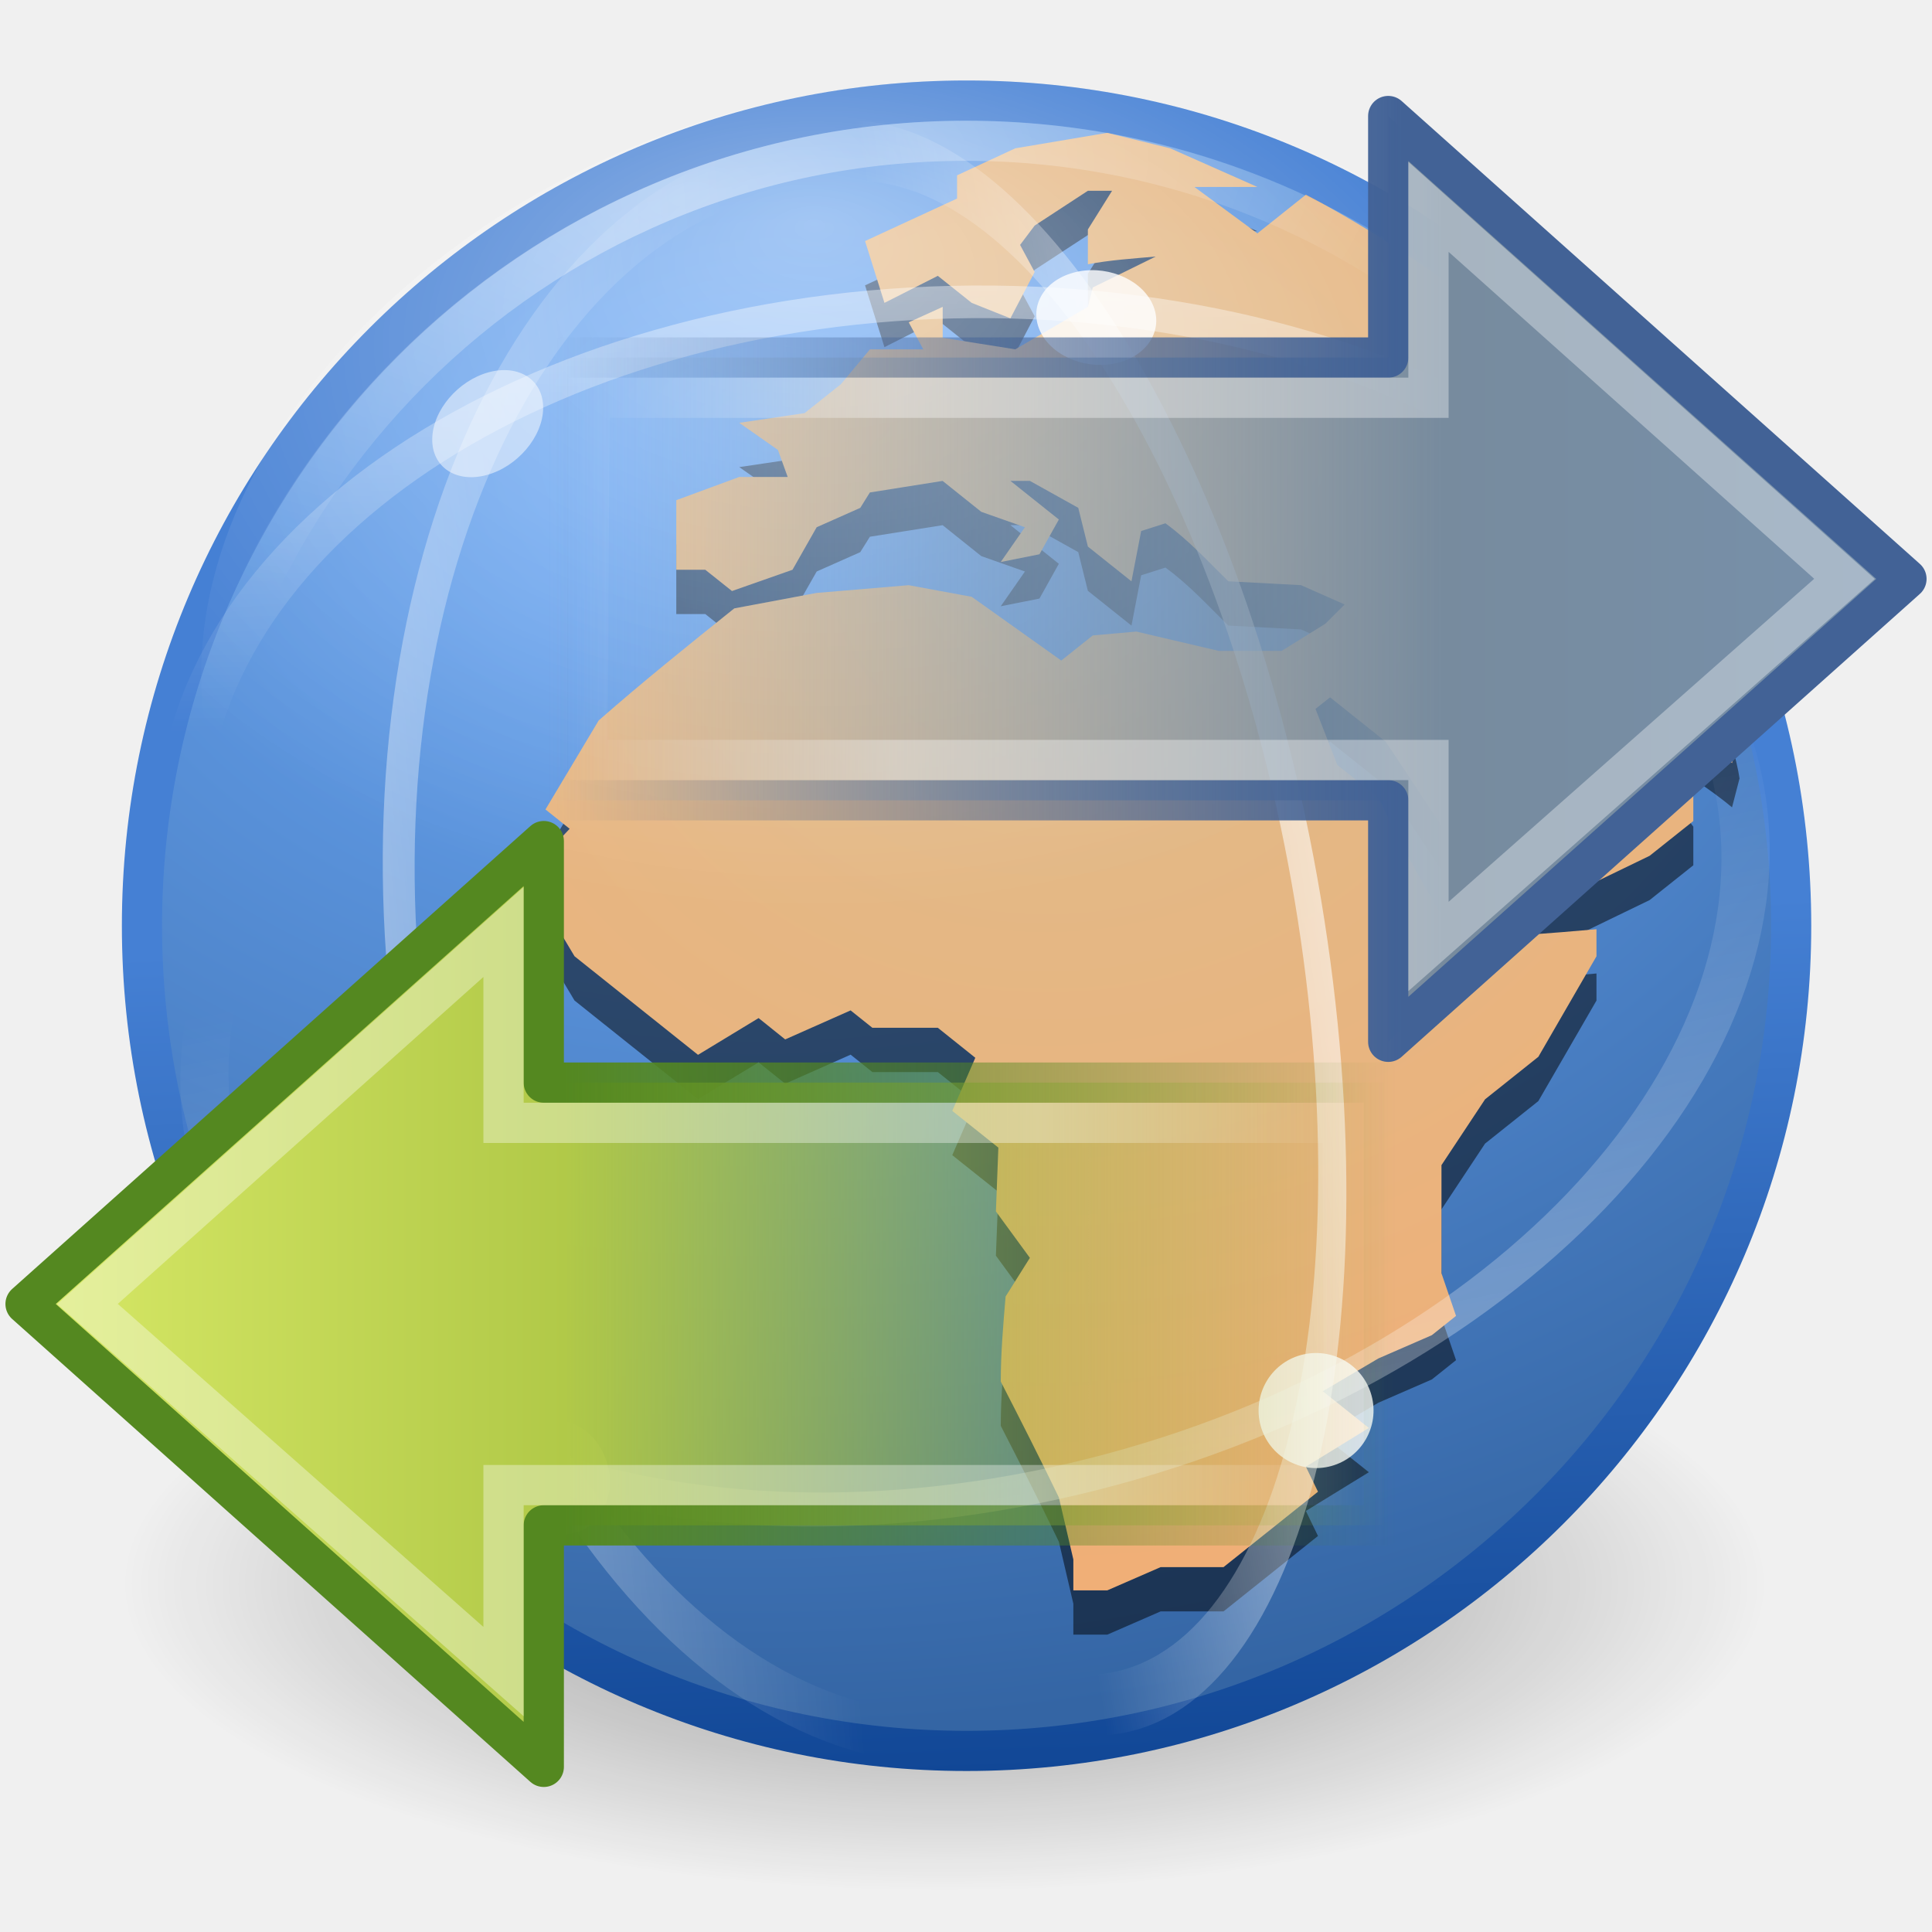
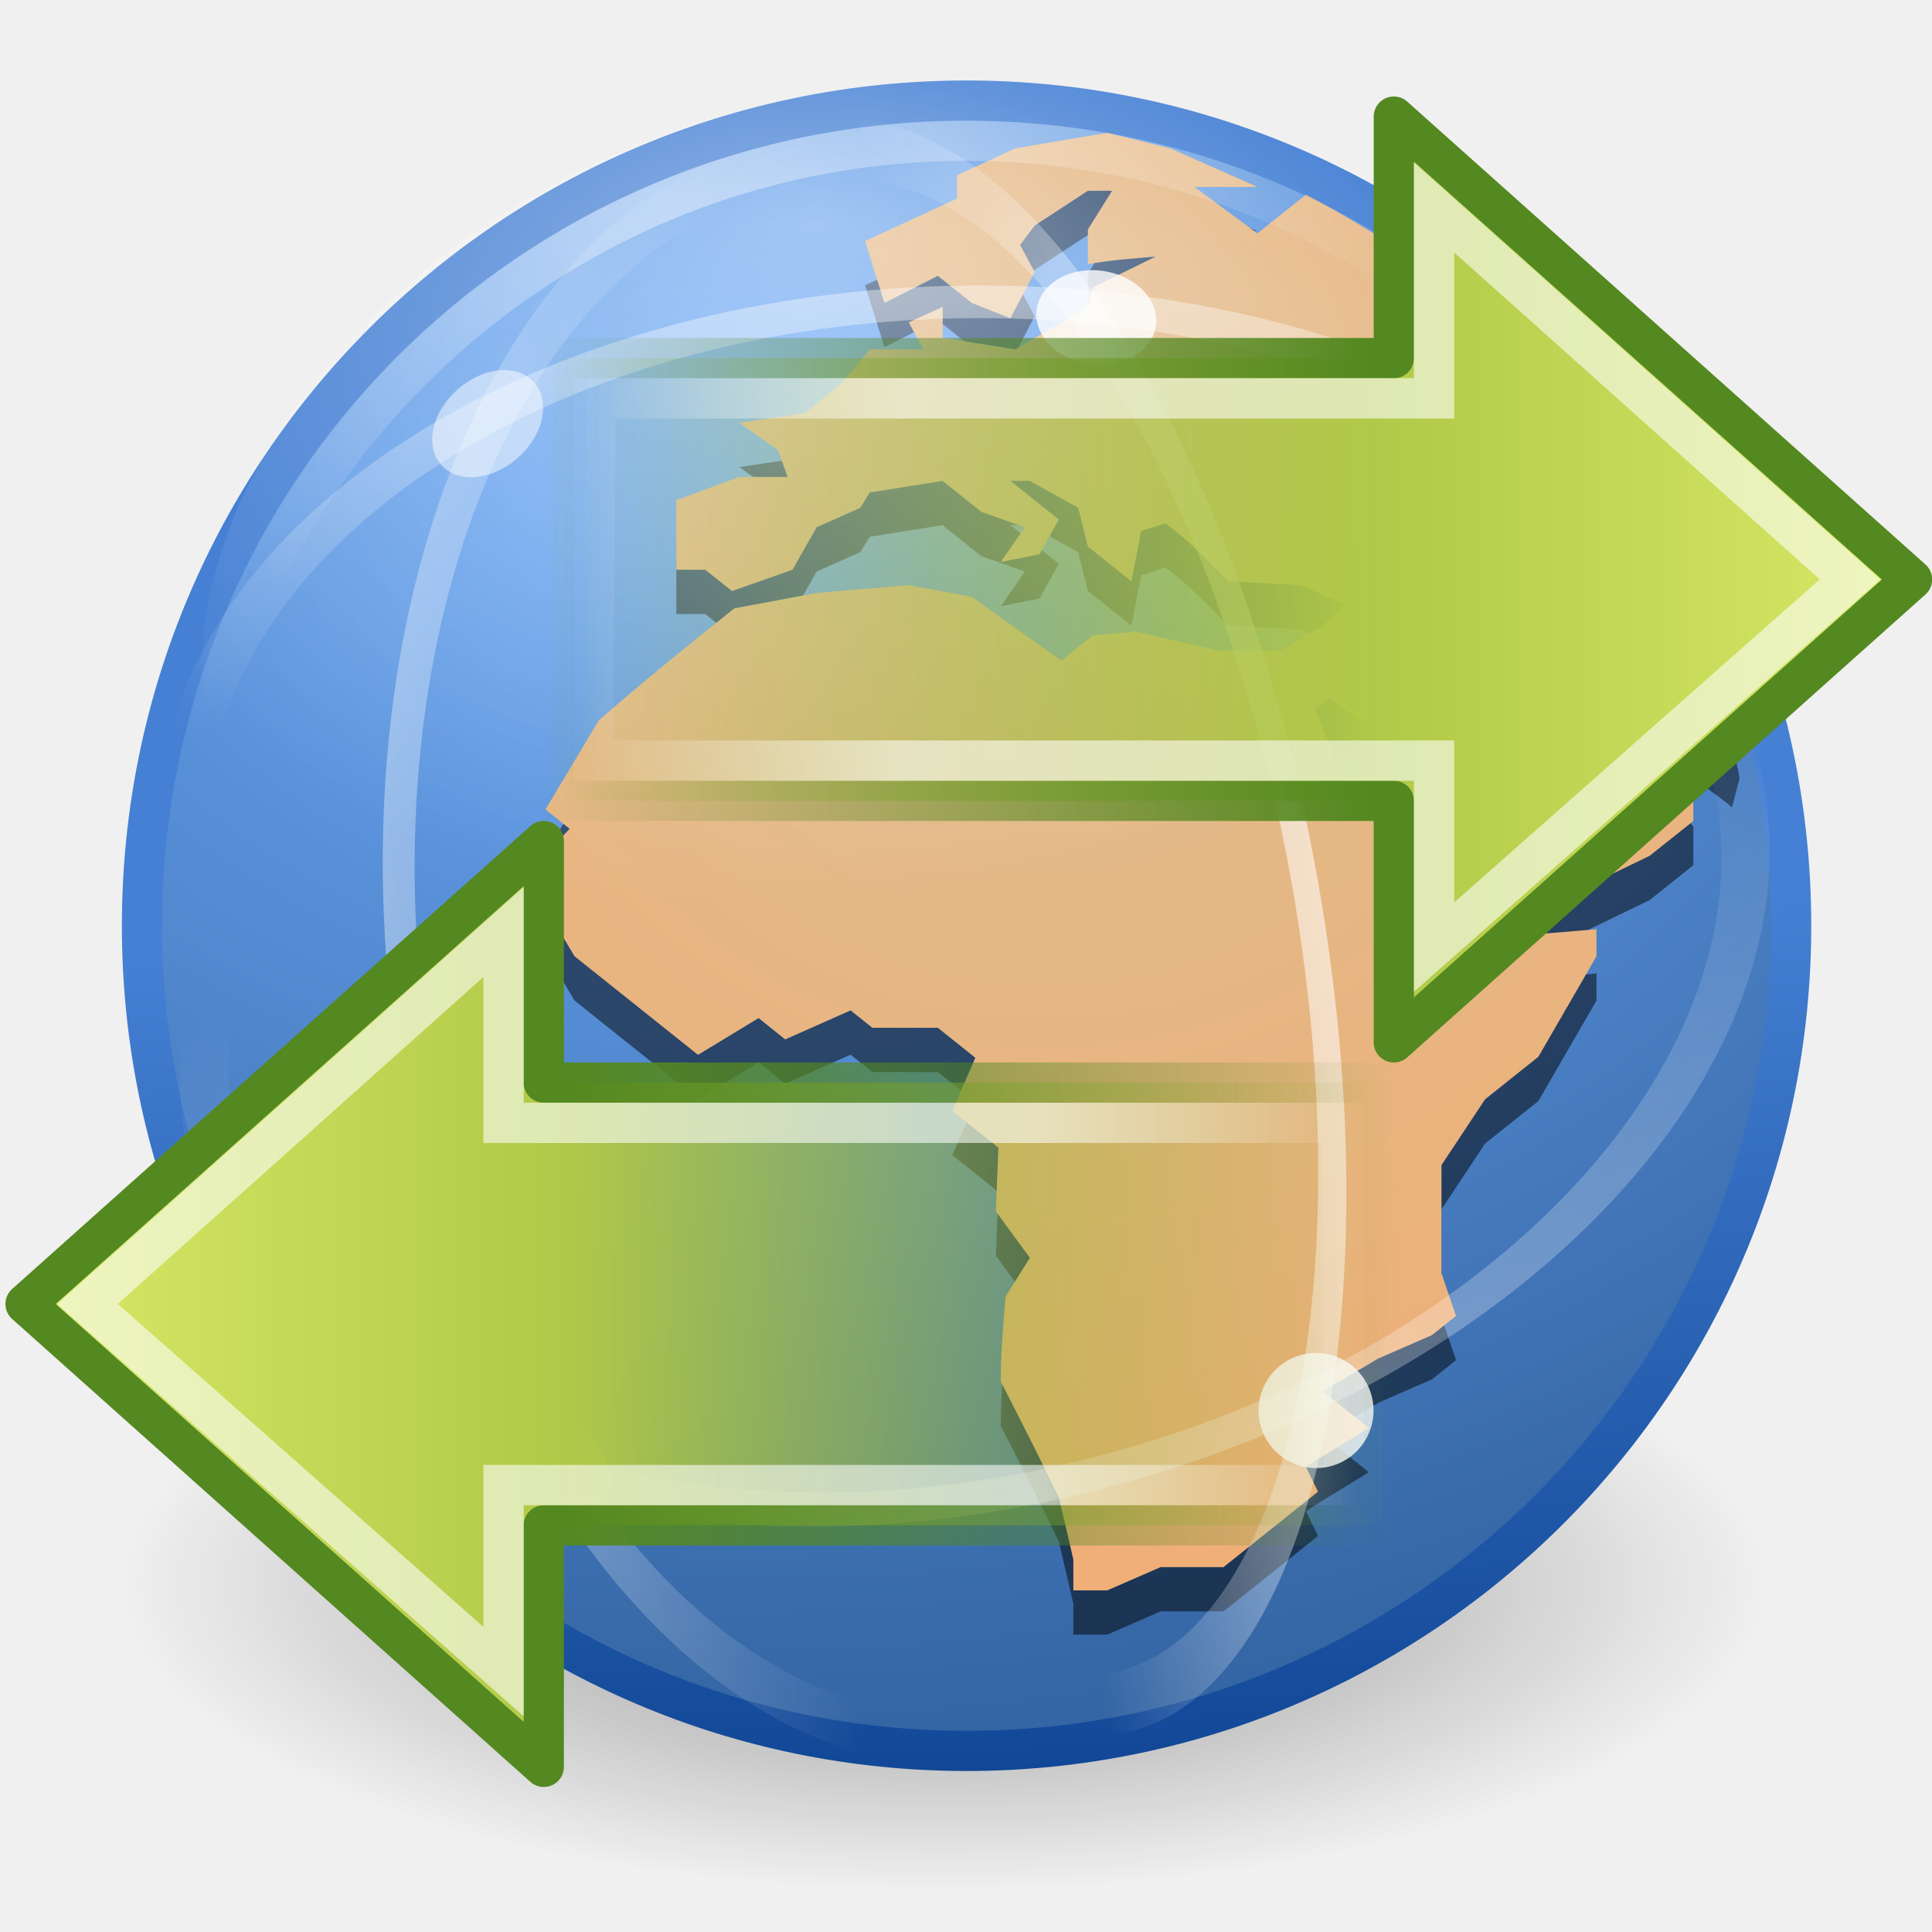
<svg xmlns="http://www.w3.org/2000/svg" xmlns:xlink="http://www.w3.org/1999/xlink" version="1.0" width="48" height="48" id="svg2">
  <defs id="defs4">
    <linearGradient id="linearGradient6326">
      <stop id="stop6328" style="stop-color:#debc8c;stop-opacity:1" offset="0" />
      <stop id="stop6330" style="stop-color:#f4ac72;stop-opacity:1" offset="1" />
    </linearGradient>
    <linearGradient id="linearGradient3156">
      <stop id="stop3158" style="stop-color:#ffffff;stop-opacity:1" offset="0" />
      <stop id="stop3160" style="stop-color:#ffffff;stop-opacity:0" offset="1" />
    </linearGradient>
    <linearGradient id="linearGradient6493">
      <stop id="stop6495" style="stop-color:#4580d4;stop-opacity:1" offset="0" />
      <stop id="stop6497" style="stop-color:#114796;stop-opacity:1" offset="1" />
    </linearGradient>
    <linearGradient id="linearGradient4103">
      <stop id="stop4105" style="stop-color:#70adfb;stop-opacity:1" offset="0" />
      <stop id="stop4107" style="stop-color:#3465a4;stop-opacity:1" offset="1" />
    </linearGradient>
    <linearGradient id="linearGradient8838">
      <stop id="stop8840" style="stop-color:#000000;stop-opacity:1" offset="0" />
      <stop id="stop8842" style="stop-color:#000000;stop-opacity:0" offset="1" />
    </linearGradient>
    <radialGradient cx="62.625" cy="4.625" r="10.625" fx="62.625" fy="4.625" id="radialGradient5729" xlink:href="#linearGradient8838" gradientUnits="userSpaceOnUse" gradientTransform="matrix(1,0,0,0.341176,0,3.047059)" />
    <linearGradient x1="24.335" y1="61.853" x2="28.29" y2="20.664" id="linearGradient5745" xlink:href="#linearGradient3156" gradientUnits="userSpaceOnUse" />
    <linearGradient x1="27.889" y1="-0.815" x2="28.29" y2="20.664" id="linearGradient5747" xlink:href="#linearGradient3156" gradientUnits="userSpaceOnUse" />
    <linearGradient x1="28.221" y1="-2.31" x2="28.29" y2="20.664" id="linearGradient5749" xlink:href="#linearGradient3156" gradientUnits="userSpaceOnUse" />
    <linearGradient x1="30.502" y1="55.647" x2="29.725" y2="24.654" id="linearGradient5751" xlink:href="#linearGradient3156" gradientUnits="userSpaceOnUse" />
    <radialGradient cx="22.945" cy="11.223" r="14" fx="22.945" fy="4.761" id="radialGradient5537" xlink:href="#linearGradient3156" gradientUnits="userSpaceOnUse" gradientTransform="matrix(1.357104,0.01021839,-0.00631345,0.8384895,-10.87469,1.305795)" />
    <radialGradient cx="22.125" cy="10.875" r="20" fx="22.125" fy="10.875" id="radialGradient5540" xlink:href="#linearGradient3156" gradientUnits="userSpaceOnUse" gradientTransform="matrix(1.009993,-0.1119962,0.05668752,0.5112133,-5.837565,1.793472)" />
    <radialGradient cx="20.039" cy="12.61" r="22.464" fx="20.039" fy="12.61" id="radialGradient5551" xlink:href="#linearGradient4103" gradientUnits="userSpaceOnUse" gradientTransform="matrix(1.952467,-0.05018139,0.03650944,1.421483,-20.40833,-5.90891)" />
    <linearGradient x1="29.013" y1="29" x2="29.75" y2="50" id="linearGradient5553" xlink:href="#linearGradient6493" gradientUnits="userSpaceOnUse" gradientTransform="translate(-5.000002,-6)" />
    <radialGradient cx="26" cy="15.24" r="15.075" fx="26" fy="15.24" id="radialGradient6332" xlink:href="#linearGradient6326" gradientUnits="userSpaceOnUse" gradientTransform="matrix(2.255457,0,-2.1857407e-8,2.056446,-32.64188,-17.34123)" />
    <linearGradient id="linearGradient4222">
      <stop offset="0" style="stop-color:white;stop-opacity:1" id="stop4224" />
      <stop offset="1" style="stop-color:white;stop-opacity:0" id="stop4226" />
    </linearGradient>
    <linearGradient id="linearGradient3840">
      <stop offset="0" style="stop-color:#7790aa;stop-opacity:1;" id="stop3842" />
      <stop offset="0.318" style="stop-color:#778b9e;stop-opacity:1;" id="stop3844" />
      <stop offset="1" style="stop-color:#8babcb;stop-opacity:0;" id="stop3846" />
    </linearGradient>
    <linearGradient id="linearGradient5432">
      <stop offset="0" style="stop-color:#426296;stop-opacity:1;" id="stop5434" />
      <stop offset="1" style="stop-color:#426296;stop-opacity:0;" id="stop5436" />
    </linearGradient>
    <linearGradient id="linearGradient3793">
      <stop offset="0" style="stop-color:#8cab2a;stop-opacity:0" id="stop3795" />
      <stop offset="0.613" style="stop-color:#b1c948;stop-opacity:1" id="stop3797" />
      <stop offset="1" style="stop-color:#d7e866;stop-opacity:1" id="stop3799" />
    </linearGradient>
    <linearGradient id="linearGradient3480">
      <stop offset="0" style="stop-color:#548820;stop-opacity:1" id="stop3482" />
      <stop offset="1" style="stop-color:#548820;stop-opacity:0" id="stop3484" />
    </linearGradient>
    <linearGradient xlink:href="#linearGradient3793" id="linearGradient3768" gradientUnits="userSpaceOnUse" gradientTransform="matrix(0.5572773,0,0,-0.5517612,56.97092,39.38424)" x1="62.953" y1="23.891" x2="2.497" y2="23.891" />
    <linearGradient xlink:href="#linearGradient3480" id="linearGradient3770" gradientUnits="userSpaceOnUse" gradientTransform="matrix(0,1.095875,-1.106831,0,120.9962,-18.51836)" x1="40.808" y1="44.845" x2="40.808" y2="26.149" />
    <linearGradient xlink:href="#linearGradient4222" id="linearGradient3772" gradientUnits="userSpaceOnUse" gradientTransform="matrix(-0.6272101,0,0,-0.5877029,85.56005,41.90038)" x1="3.888" y1="26.023" x2="-8.798" y2="26.023" />
    <linearGradient xlink:href="#linearGradient3840" id="linearGradient3774" gradientUnits="userSpaceOnUse" gradientTransform="matrix(-0.5572773,0,0,-0.5517612,105.7409,21.3698)" x1="3.874" y1="28.281" x2="62.4" y2="28.281" />
    <linearGradient xlink:href="#linearGradient5432" id="linearGradient3776" gradientUnits="userSpaceOnUse" gradientTransform="matrix(0,1.095875,1.106831,0,41.71567,-36.5328)" x1="41.817" y1="45.61" x2="41.817" y2="26.598" />
    <linearGradient xlink:href="#linearGradient4222" id="linearGradient3778" gradientUnits="userSpaceOnUse" gradientTransform="matrix(0.6272101,0,0,-0.5877029,77.15182,23.88594)" x1="3.888" y1="26.023" x2="-8.798" y2="26.023" />
+     <linearGradient xlink:href="#linearGradient4222" id="linearGradient2882" gradientUnits="userSpaceOnUse" gradientTransform="matrix(0.6272101,0,0,-0.5877029,19.79589,29.58085)" x1="3.888" y1="26.023" x2="-8.798" y2="26.023" />
+     <linearGradient xlink:href="#linearGradient3840" id="linearGradient2885" gradientUnits="userSpaceOnUse" gradientTransform="matrix(-0.5572773,0,0,-0.5517612,48.38501,27.06472)" x1="3.874" y1="28.281" x2="62.4" y2="28.281" />
+     <linearGradient xlink:href="#linearGradient5432" id="linearGradient2887" gradientUnits="userSpaceOnUse" gradientTransform="matrix(0,1.095875,1.106831,0,-15.64026,-30.83789)" x1="41.817" y1="45.61" x2="41.817" y2="26.598" />
+     <linearGradient xlink:href="#linearGradient4222" id="linearGradient2890" gradientUnits="userSpaceOnUse" gradientTransform="matrix(-0.6272101,0,0,-0.5877029,28.20412,47.5953)" x1="3.888" y1="26.023" x2="-8.798" y2="26.023" />
+     <linearGradient xlink:href="#linearGradient3793" id="linearGradient2893" gradientUnits="userSpaceOnUse" gradientTransform="matrix(0.5572773,0,0,-0.5517612,-0.385008,45.07916)" x1="62.953" y1="23.891" x2="2.497" y2="23.891" />
+     <linearGradient xlink:href="#linearGradient3480" id="linearGradient2895" gradientUnits="userSpaceOnUse" gradientTransform="matrix(0,1.095875,-1.106831,0,63.64027,-12.82345)" x1="40.808" y1="44.845" x2="40.808" y2="26.149" />
+     <linearGradient xlink:href="#linearGradient3793" id="linearGradient2909" gradientUnits="userSpaceOnUse" gradientTransform="matrix(0.5572773,0,0,-0.5517612,-0.385008,45.07916)" x1="62.953" y1="23.891" x2="2.497" y2="23.891" />
+     <linearGradient xlink:href="#linearGradient3480" id="linearGradient2911" gradientUnits="userSpaceOnUse" gradientTransform="matrix(0,1.095875,-1.106831,0,63.64027,-12.82345)" x1="40.808" y1="44.845" x2="40.808" y2="26.149" />
+     <linearGradient xlink:href="#linearGradient4222" id="linearGradient2913" gradientUnits="userSpaceOnUse" gradientTransform="matrix(-0.6272101,0,0,-0.5877029,28.20412,47.5953)" x1="3.888" y1="26.023" x2="-8.798" y2="26.023" />
+     <linearGradient xlink:href="#linearGradient4222" id="linearGradient2916" gradientUnits="userSpaceOnUse" gradientTransform="matrix(0.6272101,0,0,-0.5877029,19.9354,29.5953)" x1="3.888" y1="26.023" x2="-8.798" y2="26.023" />
+     <linearGradient xlink:href="#linearGradient3793" id="linearGradient2919" gradientUnits="userSpaceOnUse" gradientTransform="matrix(-0.5572773,0,0,-0.5517612,48.52452,27.07916)" x1="62.953" y1="23.891" x2="2.497" y2="23.891" />
+     <linearGradient xlink:href="#linearGradient3480" id="linearGradient2921" gradientUnits="userSpaceOnUse" gradientTransform="matrix(0,1.095875,1.106831,0,-15.50076,-30.82345)" x1="40.808" y1="44.845" x2="40.808" y2="26.149" />
+     <linearGradient xlink:href="#linearGradient3793" id="linearGradient2925" gradientUnits="userSpaceOnUse" gradientTransform="matrix(0.5572773,0,0,-0.5517612,-0.385008,45.07916)" x1="62.953" y1="23.891" x2="2.497" y2="23.891" />
+     <linearGradient xlink:href="#linearGradient3480" id="linearGradient2927" gradientUnits="userSpaceOnUse" gradientTransform="matrix(0,1.095875,-1.106831,0,63.64027,-12.82345)" x1="40.808" y1="44.845" x2="40.808" y2="26.149" />
+     <linearGradient xlink:href="#linearGradient4222" id="linearGradient2929" gradientUnits="userSpaceOnUse" gradientTransform="matrix(-0.6272101,0,0,-0.5877029,28.20412,47.5953)" x1="3.888" y1="26.023" x2="-8.798" y2="26.023" />
+     <linearGradient xlink:href="#linearGradient4222" id="linearGradient2932" gradientUnits="userSpaceOnUse" gradientTransform="matrix(-0.6272101,0,0,-0.5877029,28.20412,47.5953)" x1="3.888" y1="26.023" x2="-8.798" y2="26.023" />
+     <linearGradient xlink:href="#linearGradient3793" id="linearGradient2935" gradientUnits="userSpaceOnUse" gradientTransform="matrix(0.5572773,0,0,-0.5517612,-0.385008,45.07916)" x1="62.953" y1="23.891" x2="2.497" y2="23.891" />
+     <linearGradient xlink:href="#linearGradient3480" id="linearGradient2937" gradientUnits="userSpaceOnUse" gradientTransform="matrix(0,1.095875,-1.106831,0,63.64027,-12.82345)" x1="40.808" y1="44.845" x2="40.808" y2="26.149" />
  </defs>
  <g id="layer1">
    <g id="g6334">
      <path d="m 73.25,4.625 c 0,2.002 -4.757,3.625 -10.625,3.625 C 56.757,8.25 52,6.627 52,4.625 52,2.623 56.757,1 62.625,1 c 5.868,0 10.625,1.623 10.625,3.625 l 0,0 z" transform="matrix(1.926221,0,0,2.108828,-97.16351,29.60217)" id="path8836" style="opacity:0.4;fill:url(#radialGradient5729);fill-opacity:1;fill-rule:evenodd;stroke:none;stroke-width:0.496;marker:none;visibility:visible;display:inline;overflow:visible" />
      <path d="m 44.501,23 c 0,11.317 -9.178,20.501 -20.487,20.501 -11.309,0 -20.487,-9.184 -20.487,-20.501 0,-11.317 9.178,-20.501 20.487,-20.501 11.309,0 20.487,9.184 20.487,20.501 z" id="path1307" style="fill:url(#radialGradient5551);fill-opacity:1;stroke:url(#linearGradient5553);stroke-width:0.998;stroke-linecap:round;stroke-linejoin:round;stroke-miterlimit:4;stroke-opacity:1;stroke-dasharray:none;stroke-dashoffset:0" />
      <path d="M 43.219,19.337 43.032,20.058 C 42.479,19.598 41.859,19.212 41.228,18.808 l -1.384,0.144 -1.264,-1.008 0,1.247 1.083,0.578 0.721,0.576 0.963,-0.768 c 0.243,0.32 0.482,0.641 0.723,0.961 l 0,0.96 -1.085,0.864 -1.985,0.961 -1.503,1.058 -0.963,-0.771 0.482,-0.864 -0.962,-0.768 -1.625,-2.449 -1.384,-1.104 -0.362,0.287 0.543,1.393 1.022,0.816 c 0.584,1.188 1.161,2.323 1.927,3.459 1.188,0 2.308,-0.089 3.489,-0.194 l 0,0.673 -1.444,2.497 -1.324,1.056 -1.083,1.635 c 0,0.896 0,1.792 0,2.688 l 0.362,1.058 -0.601,0.479 -1.326,0.577 -1.384,0.816 1.145,0.912 -1.565,0.962 0.301,0.622 -2.347,1.874 -1.563,0 -1.324,0.577 -0.844,0 0,-0.768 -0.359,-1.539 c -0.466,-0.965 -0.951,-1.922 -1.444,-2.88 0,-0.707 0.06,-1.407 0.12,-2.114 l 0.603,-0.96 -0.844,-1.154 0.061,-1.585 -1.145,-0.912 0.572,-1.32 -0.931,-0.745 -1.626,0 -0.541,-0.432 -1.625,0.721 -0.661,-0.53 -1.505,0.913 c -1.022,-0.817 -2.045,-1.633 -3.068,-2.449 L 13.07,22.842 l 1.083,-1.151 -0.601,-0.48 1.322,-2.211 c 1.086,-0.953 2.221,-1.867 3.369,-2.785 l 2.047,-0.384 2.286,-0.192 1.565,0.288 2.226,1.584 0.783,-0.624 1.081,-0.096 2.047,0.48 1.565,0 1.083,-0.673 0.482,-0.48 -1.085,-0.48 -1.806,-0.096 c -0.501,-0.49 -0.967,-1.006 -1.562,-1.441 l -0.603,0.192 -0.241,1.25 -1.083,-0.864 -0.239,-0.962 -1.203,-0.67 -0.483,0 1.204,0.96 -0.482,0.864 -0.962,0.192 0.601,-0.864 -1.085,-0.383 -0.96,-0.768 -1.807,0.287 -0.239,0.383 -1.083,0.481 -0.601,1.057 -1.503,0.528 -0.663,-0.528 -0.721,0 0,-1.729 1.565,-0.577 1.203,0 -0.243,-0.672 -0.96,-0.673 1.623,-0.241 0.902,-0.719 0.721,-0.865 1.326,0 -0.362,-0.672 0.844,-0.384 0,0.768 1.804,0.287 1.804,-1.056 0.121,-0.481 1.563,-0.768 c -0.566,0.05 -1.132,0.086 -1.685,0.192 l 0,-0.865 0.601,-0.961 -0.601,0 -1.322,0.864 -0.362,0.481 0.362,0.673 -0.603,1.151 -0.962,-0.384 -0.841,-0.672 -1.326,0.672 -0.482,-1.536 2.286,-1.056 0,-0.577 L 25.224,4.785 27.509,4.4 l 1.565,0.385 2.166,0.96 -1.565,0 1.565,1.153 1.203,-0.96 c 0,0 4.786,2.403 7.258,5.727 2.405,3.234 3.412,6.909 3.517,7.673 z" id="path4023" style="opacity:0.5;fill:#000000;fill-opacity:1;fill-rule:nonzero;stroke:none" />
      <path d="M 43.219,18.237 43.032,18.958 C 42.479,18.498 41.859,18.112 41.228,17.708 l -1.384,0.144 -1.264,-1.008 0,1.247 1.083,0.578 0.721,0.576 0.963,-0.768 c 0.243,0.32 0.482,0.641 0.723,0.961 l 0,0.96 -1.085,0.864 -1.985,0.961 -1.503,1.058 -0.963,-0.771 0.482,-0.864 -0.962,-0.768 -1.625,-2.449 -1.384,-1.104 -0.362,0.287 0.543,1.393 1.022,0.816 c 0.584,1.188 1.161,2.323 1.927,3.459 1.188,0 2.308,-0.089 3.489,-0.194 l 0,0.673 -1.444,2.497 -1.324,1.056 -1.083,1.635 c 0,0.896 0,1.792 0,2.688 l 0.362,1.058 -0.601,0.479 -1.326,0.577 -1.384,0.816 1.145,0.912 -1.565,0.962 0.301,0.622 -2.347,1.874 -1.563,0 -1.324,0.577 -0.844,0 0,-0.768 -0.359,-1.539 c -0.466,-0.965 -0.951,-1.922 -1.444,-2.88 0,-0.707 0.06,-1.407 0.12,-2.114 l 0.603,-0.96 -0.844,-1.154 0.061,-1.585 -1.145,-0.912 0.572,-1.32 -0.931,-0.745 -1.626,0 -0.541,-0.432 -1.625,0.721 -0.661,-0.53 -1.505,0.913 c -1.022,-0.817 -2.045,-1.633 -3.068,-2.449 L 13.07,21.742 l 1.083,-1.151 -0.601,-0.48 1.322,-2.211 c 1.086,-0.953 2.221,-1.867 3.369,-2.785 l 2.047,-0.384 2.286,-0.192 1.565,0.288 2.226,1.584 0.783,-0.624 1.081,-0.096 2.047,0.48 1.565,0 1.083,-0.673 0.482,-0.48 -1.085,-0.48 -1.806,-0.096 c -0.501,-0.49 -0.967,-1.006 -1.562,-1.441 l -0.603,0.192 -0.241,1.25 -1.083,-0.864 -0.239,-0.962 -1.203,-0.67 -0.483,0 1.204,0.96 -0.482,0.864 -0.962,0.192 0.601,-0.864 -1.085,-0.383 -0.96,-0.768 -1.807,0.287 -0.239,0.383 -1.083,0.481 -0.601,1.057 -1.503,0.528 -0.663,-0.528 -0.721,0 0,-1.729 1.565,-0.577 1.203,0 -0.243,-0.672 -0.96,-0.673 1.623,-0.241 0.902,-0.719 0.721,-0.865 1.326,0 -0.362,-0.672 0.844,-0.384 0,0.768 1.804,0.287 1.804,-1.056 0.121,-0.481 1.563,-0.768 c -0.566,0.05 -1.132,0.086 -1.685,0.192 l 0,-0.865 0.601,-0.961 -0.601,0 -1.322,0.864 -0.362,0.481 0.362,0.673 -0.603,1.151 -0.962,-0.384 -0.841,-0.672 -1.326,0.672 -0.482,-1.536 2.286,-1.056 0,-0.577 L 25.224,3.685 27.509,3.3 l 1.565,0.385 2.166,0.96 -1.565,0 1.565,1.153 1.203,-0.96 c 0,0 4.786,2.403 7.258,5.727 2.405,3.234 3.412,6.909 3.517,7.673 z" id="path6628" style="fill:url(#radialGradient6332);fill-opacity:1;fill-rule:nonzero;stroke:none" />
      <path d="m 43.502,23 c 0,10.765 -8.737,19.502 -19.502,19.502 C 13.235,42.502 4.498,33.765 4.498,23 c 0,-10.765 8.737,-19.502 19.502,-19.502 10.765,0 19.502,8.737 19.502,19.502 z" id="path3164" style="opacity:0.4;fill:none;stroke:url(#radialGradient5540);stroke-width:0.996;stroke-linecap:round;stroke-linejoin:round;stroke-miterlimit:4;stroke-opacity:1;stroke-dasharray:none;stroke-dashoffset:0" />
      <path d="m 43,16.747 c 0,7.114 -8.512,11.029 -19,11.029 -10.488,0 -19,-3.915 -19,-11.029 C 5,9.633 13.512,2 24,2 34.488,2 43,9.633 43,16.747 z" id="path3154" style="opacity:0.4;fill:url(#radialGradient5537);fill-opacity:1;stroke:none" />
      <path d="m 46,24.25 c 0,9.665 -7.835,17.5 -17.5,17.5 -9.665,0 -17.5,-7.835 -17.5,-17.5 0,-9.665 7.835,-17.5 17.5,-17.5 9.665,0 17.5,7.835 17.5,17.5 l 0,0 z" transform="matrix(1.076193,-0.2912862,0.1952728,0.7143165,-11.18274,14.97948)" id="path2218" style="opacity:0.6;fill:none;stroke:url(#linearGradient5745);stroke-width:1.095;stroke-linecap:round;stroke-linejoin:miter;stroke-miterlimit:4;stroke-opacity:1;stroke-dasharray:none;stroke-dashoffset:0" />
      <path d="m 46,24.25 c 0,9.665 -7.835,17.5 -17.5,17.5 -9.665,0 -17.5,-7.835 -17.5,-17.5 0,-9.665 7.835,-17.5 17.5,-17.5 9.665,0 17.5,7.835 17.5,17.5 l 0,0 z" transform="matrix(1.124727,-0.00679075,0.00112312,0.7429216,-7.887384,2.677687)" id="path2230" style="opacity:0.6;fill:none;stroke:url(#linearGradient5747);stroke-width:1.09;stroke-linecap:round;stroke-linejoin:miter;stroke-miterlimit:4;stroke-opacity:1;stroke-dasharray:none;stroke-dashoffset:0" />
      <path d="m 46,24.25 c 0,9.665 -7.835,17.5 -17.5,17.5 -9.665,0 -17.5,-7.835 -17.5,-17.5 0,-9.665 7.835,-17.5 17.5,-17.5 9.665,0 17.5,7.835 17.5,17.5 l 0,0 z" transform="matrix(-0.09940095,-1.119771,0.6946105,-0.03998764,8.174953,56.47502)" id="path2234" style="opacity:0.6;fill:none;stroke:url(#linearGradient5749);stroke-width:1.129;stroke-linecap:round;stroke-linejoin:miter;stroke-miterlimit:4;stroke-opacity:1;stroke-dasharray:none;stroke-dashoffset:0" />
      <path d="m 46,24.25 c 0,9.665 -7.835,17.5 -17.5,17.5 -9.665,0 -17.5,-7.835 -17.5,-17.5 0,-9.665 7.835,-17.5 17.5,-17.5 9.665,0 17.5,7.835 17.5,17.5 l 0,0 z" transform="matrix(-0.1600777,-1.103247,0.4856389,0.01692093,16.93547,54.0893)" id="path2240" style="fill:none;stroke:url(#linearGradient5751);stroke-width:1.367;stroke-linecap:round;stroke-linejoin:miter;stroke-miterlimit:4;stroke-opacity:1;stroke-dasharray:none;stroke-dashoffset:0" />
      <path d="m 31.375,37.875 c 0,0.966 -0.784,1.75 -1.75,1.75 -0.966,0 -1.75,-0.784 -1.75,-1.75 0,-0.966 0.784,-1.75 1.75,-1.75 0.966,0 1.75,0.784 1.75,1.75 l 0,0 z" transform="matrix(0.7873429,-0.2144143,0.2141677,0.7882494,1.260415,11.54174)" id="path2255" style="opacity:0.8;fill:#ffffff;fill-opacity:1;stroke:none" />
      <path d="m 31.375,37.875 c 0,0.966 -0.784,1.75 -1.75,1.75 -0.966,0 -1.75,-0.784 -1.75,-1.75 0,-0.966 0.784,-1.75 1.75,-1.75 0.966,0 1.75,0.784 1.75,1.75 l 0,0 z" transform="matrix(0.6748654,-0.1837837,0.2141677,0.7882494,-14.194,12.29353)" id="path2275" style="opacity:0.5;fill:#ffffff;fill-opacity:1;stroke:none" />
      <path d="m 31.375,37.875 c 0,0.966 -0.784,1.75 -1.75,1.75 -0.966,0 -1.75,-0.784 -1.75,-1.75 0,-0.966 0.784,-1.75 1.75,-1.75 0.966,0 1.75,0.784 1.75,1.75 l 0,0 z" transform="matrix(0.7873429,-0.2144143,0.324169,0.6373544,-8.366096,-9.898502)" id="path2283" style="opacity:0.8;fill:#ffffff;fill-opacity:1;stroke:none" />
      <path d="m 31.375,37.875 c 0,0.966 -0.784,1.75 -1.75,1.75 -0.966,0 -1.75,-0.784 -1.75,-1.75 0,-0.966 0.784,-1.75 1.75,-1.75 0.966,0 1.75,0.784 1.75,1.75 l 0,0 z" transform="matrix(0.7873429,-0.2144143,-0.01326253,0.7292459,-10.70597,-10.7428)" id="path2291" style="opacity:0.5;fill:#ffffff;fill-opacity:1;stroke:none" />
    </g>
  </g>
-   <g id="g3762" transform="translate(-57.35593,5.694915)">
-     <path style="fill:url(#linearGradient3768);fill-opacity:1;fill-rule:nonzero;stroke:url(#linearGradient3770);stroke-width:1;stroke-linecap:round;stroke-linejoin:round;stroke-miterlimit:4;stroke-opacity:1;stroke-dasharray:none;stroke-dashoffset:0;marker:none;visibility:visible;display:inline;overflow:visible" id="path4348" d="M 70.866,38.202 57.991,26.702 70.866,15.202 l 0,6 20.875,0 0,11 -20.875,0 0,6 z" />
-     <path style="opacity:0.354;fill:none;stroke:url(#linearGradient3772);stroke-width:1;stroke-linecap:butt;stroke-linejoin:miter;stroke-miterlimit:4;stroke-opacity:1;stroke-dasharray:none;stroke-dashoffset:0;marker:none;visibility:visible;display:inline;overflow:visible" id="path4360" d="m 69.866,35.835 -10.336,-9.133 10.336,-9.242 0,4.742 20.839,0 0.061,9 -20.9,0 0,4.633 z" />
-     <path style="fill:url(#linearGradient3774);fill-opacity:1;fill-rule:nonzero;stroke:url(#linearGradient3776);stroke-width:1;stroke-linecap:round;stroke-linejoin:round;stroke-miterlimit:4;stroke-opacity:1;stroke-dasharray:none;stroke-dashoffset:0;marker:none;visibility:visible;display:inline;overflow:visible" id="path3801" d="M 91.846,20.188 104.721,8.688 91.846,-2.812 l 0,6 -20.875,0 0,11 20.875,0 0,6 z" />
-     <path style="opacity:0.354;fill:none;stroke:url(#linearGradient3778);stroke-width:1;stroke-linecap:butt;stroke-linejoin:miter;stroke-miterlimit:4;stroke-opacity:1;stroke-dasharray:none;stroke-dashoffset:0;marker:none;visibility:visible;display:inline;overflow:visible" id="path3803" d="m 92.846,17.82 10.336,-9.133 -10.336,-9.242 0,4.742 -20.839,0 -0.061,9 20.9,0 0,4.633 z" />
-   </g>
+   <path d="M 13.51,43.897 0.635,32.397 13.51,20.897 l 0,6 20.875,0 0,11 -20.875,0 0,6 z" id="path4348" style="fill:url(#linearGradient2935);fill-opacity:1;fill-rule:nonzero;stroke:url(#linearGradient2937);stroke-width:1;stroke-linecap:round;stroke-linejoin:round;stroke-miterlimit:4;stroke-opacity:1;stroke-dasharray:none;stroke-dashoffset:0;marker:none;visibility:visible;display:inline;overflow:visible" />
+   <path d="M 12.51,41.53 2.174,32.397 l 10.336,-9.242 0,4.742 20.839,0 0.061,9 -20.9,0 0,4.633 z" id="path4360" style="opacity:0.354;fill:none;stroke:url(#linearGradient2932);stroke-width:1;stroke-linecap:butt;stroke-linejoin:miter;stroke-miterlimit:4;stroke-opacity:1;stroke-dasharray:none;stroke-dashoffset:0;marker:none;visibility:visible;display:inline;overflow:visible" />
+   <path style="fill:url(#linearGradient2919);fill-opacity:1;fill-rule:nonzero;stroke:url(#linearGradient2921);stroke-width:1;stroke-linecap:round;stroke-linejoin:round;stroke-miterlimit:4;stroke-opacity:1;stroke-dasharray:none;stroke-dashoffset:0;marker:none;visibility:visible;display:inline;overflow:visible" id="path2905" d="M 34.629,25.897 47.504,14.397 34.629,2.897 l 0,6 -20.875,0 0,11 20.875,0 0,6 z" />
+   <path style="opacity:0.354;fill:none;stroke:url(#linearGradient2916);stroke-width:1;stroke-linecap:butt;stroke-linejoin:miter;stroke-miterlimit:4;stroke-opacity:1;stroke-dasharray:none;stroke-dashoffset:0;marker:none;visibility:visible;display:inline;overflow:visible" id="path2907" d="m 35.629,23.53 10.336,-9.133 -10.336,-9.242 0,4.742 -20.839,0 -0.061,9 20.9,0 0,4.633 z" />
+   <path d="m 35.629,23.53 10.336,-9.133 -10.336,-9.242 0,4.742 -20.839,0 -0.061,9 20.9,0 0,4.633 z" id="path2923" style="opacity:0.354;fill:none;stroke:url(#linearGradient2916);stroke-width:1;stroke-linecap:butt;stroke-linejoin:miter;stroke-miterlimit:4;stroke-opacity:1;stroke-dasharray:none;stroke-dashoffset:0;marker:none;visibility:visible;display:inline;overflow:visible" />
+   <path style="opacity:0.354;fill:none;stroke:url(#linearGradient2932);stroke-width:1;stroke-linecap:butt;stroke-linejoin:miter;stroke-miterlimit:4;stroke-opacity:1;stroke-dasharray:none;stroke-dashoffset:0;marker:none;visibility:visible;display:inline;overflow:visible" id="path2939" d="M 12.51,41.53 2.174,32.397 l 10.336,-9.242 0,4.742 20.839,0 0.061,9 -20.9,0 0,4.633 z" />
</svg>
